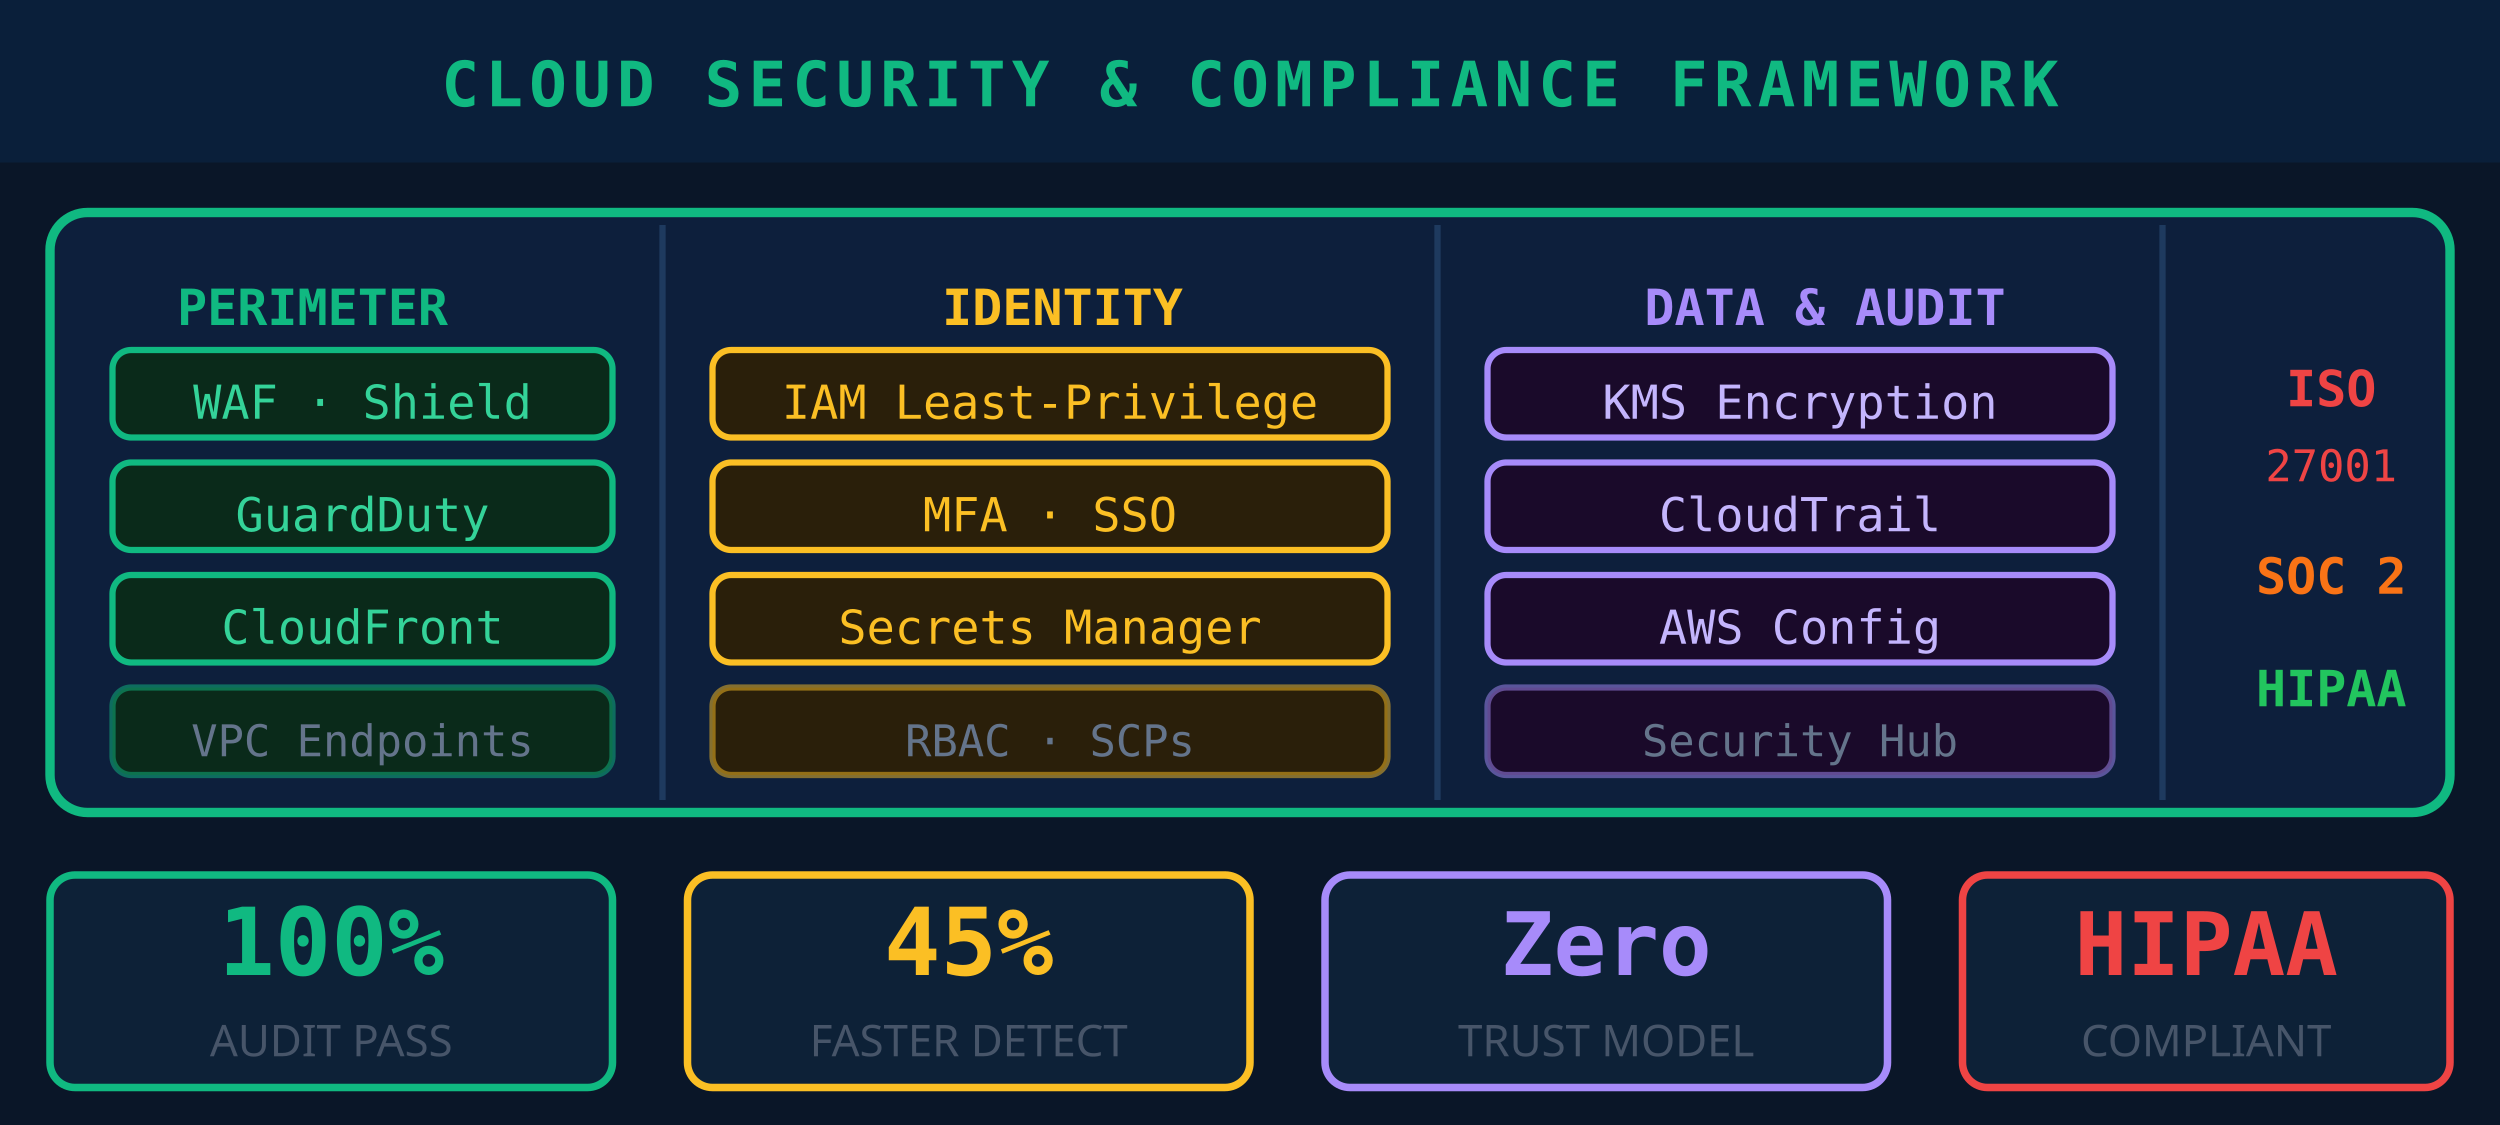
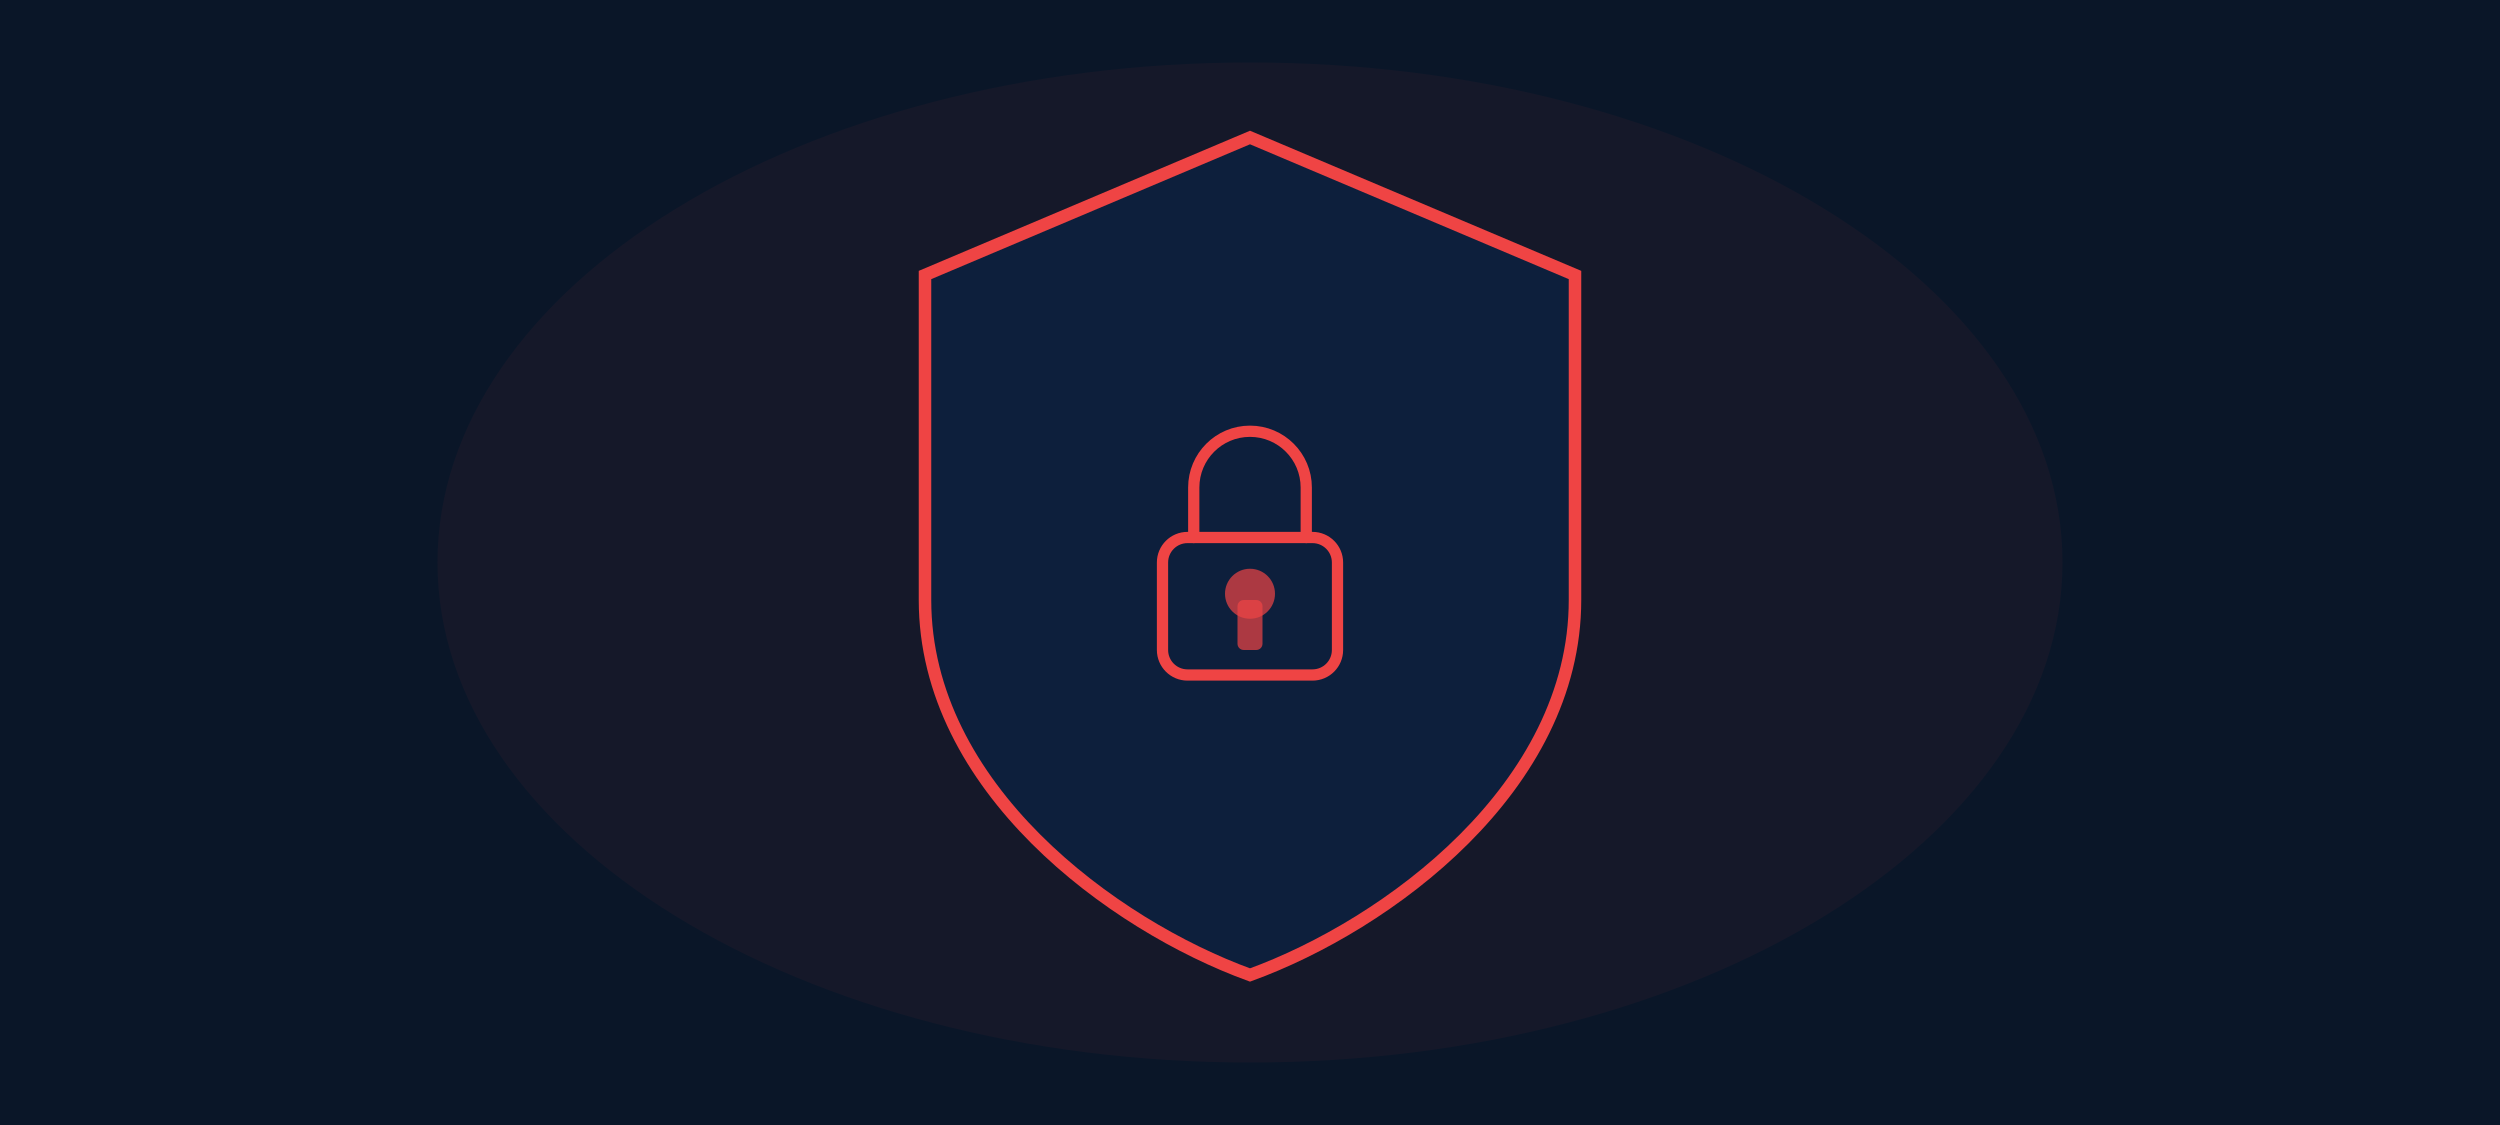
<svg xmlns="http://www.w3.org/2000/svg" viewBox="0 0 400 180">
  <rect width="400" height="180" fill="#0a1628" />
-   <rect width="400" height="26" fill="#0a1f3a" />
-   <text x="200" y="17" text-anchor="middle" fill="#10b981" font-size="10" font-family="monospace" font-weight="bold" letter-spacing="1">CLOUD SECURITY &amp; COMPLIANCE FRAMEWORK</text>
-   <rect x="8" y="34" width="384" height="96" rx="6" fill="#0d1f3c" stroke="#10b981" stroke-width="1.5" />
-   <text x="50" y="52" text-anchor="middle" fill="#10b981" font-size="8" font-family="monospace" font-weight="bold">PERIMETER</text>
-   <rect x="18" y="56" width="80" height="14" rx="3" fill="#0a2a1a" stroke="#10b981" stroke-width="1" />
-   <text x="58" y="67" text-anchor="middle" fill="#34d399" font-size="7.5" font-family="monospace">WAF · Shield</text>
-   <rect x="18" y="74" width="80" height="14" rx="3" fill="#0a2a1a" stroke="#10b981" stroke-width="1" />
-   <text x="58" y="85" text-anchor="middle" fill="#34d399" font-size="7.5" font-family="monospace">GuardDuty</text>
-   <rect x="18" y="92" width="80" height="14" rx="3" fill="#0a2a1a" stroke="#10b981" stroke-width="1" />
-   <text x="58" y="103" text-anchor="middle" fill="#34d399" font-size="7.5" font-family="monospace">CloudFront</text>
-   <rect x="18" y="110" width="80" height="14" rx="3" fill="#0a2a1a" stroke="#10b98180" stroke-width="1" />
-   <text x="58" y="121" text-anchor="middle" fill="#64748b" font-size="7" font-family="monospace">VPC Endpoints</text>
-   <line x1="106" y1="36" x2="106" y2="128" stroke="#1e3a5f" stroke-width="1" />
-   <text x="170" y="52" text-anchor="middle" fill="#fbbf24" font-size="8" font-family="monospace" font-weight="bold">IDENTITY</text>
-   <rect x="114" y="56" width="108" height="14" rx="3" fill="#2a1f0a" stroke="#fbbf24" stroke-width="1" />
-   <text x="168" y="67" text-anchor="middle" fill="#fbbf24" font-size="7.5" font-family="monospace">IAM Least-Privilege</text>
-   <rect x="114" y="74" width="108" height="14" rx="3" fill="#2a1f0a" stroke="#fbbf24" stroke-width="1" />
-   <text x="168" y="85" text-anchor="middle" fill="#fbbf24" font-size="7.5" font-family="monospace">MFA · SSO</text>
-   <rect x="114" y="92" width="108" height="14" rx="3" fill="#2a1f0a" stroke="#fbbf24" stroke-width="1" />
-   <text x="168" y="103" text-anchor="middle" fill="#fbbf24" font-size="7.5" font-family="monospace">Secrets Manager</text>
-   <rect x="114" y="110" width="108" height="14" rx="3" fill="#2a1f0a" stroke="#fbbf2480" stroke-width="1" />
-   <text x="168" y="121" text-anchor="middle" fill="#64748b" font-size="7" font-family="monospace">RBAC · SCPs</text>
-   <line x1="230" y1="36" x2="230" y2="128" stroke="#1e3a5f" stroke-width="1" />
-   <text x="292" y="52" text-anchor="middle" fill="#a78bfa" font-size="8" font-family="monospace" font-weight="bold">DATA &amp; AUDIT</text>
-   <rect x="238" y="56" width="100" height="14" rx="3" fill="#1a0a2a" stroke="#a78bfa" stroke-width="1" />
-   <text x="288" y="67" text-anchor="middle" fill="#c4b5fd" font-size="7.5" font-family="monospace">KMS Encryption</text>
-   <rect x="238" y="74" width="100" height="14" rx="3" fill="#1a0a2a" stroke="#a78bfa" stroke-width="1" />
-   <text x="288" y="85" text-anchor="middle" fill="#c4b5fd" font-size="7.5" font-family="monospace">CloudTrail</text>
-   <rect x="238" y="92" width="100" height="14" rx="3" fill="#1a0a2a" stroke="#a78bfa" stroke-width="1" />
-   <text x="288" y="103" text-anchor="middle" fill="#c4b5fd" font-size="7.5" font-family="monospace">AWS Config</text>
-   <rect x="238" y="110" width="100" height="14" rx="3" fill="#1a0a2a" stroke="#a78bfa80" stroke-width="1" />
-   <text x="288" y="121" text-anchor="middle" fill="#64748b" font-size="7" font-family="monospace">Security Hub</text>
-   <line x1="346" y1="36" x2="346" y2="128" stroke="#1e3a5f" stroke-width="1" />
-   <text x="373" y="65" text-anchor="middle" fill="#ef4444" font-size="8" font-family="monospace" font-weight="bold">ISO</text>
-   <text x="373" y="77" text-anchor="middle" fill="#ef4444" font-size="7" font-family="monospace">27001</text>
-   <text x="373" y="95" text-anchor="middle" fill="#f97316" font-size="8" font-family="monospace" font-weight="bold">SOC 2</text>
-   <text x="373" y="113" text-anchor="middle" fill="#22c55e" font-size="8" font-family="monospace" font-weight="bold">HIPAA</text>
-   <rect x="8" y="140" width="90" height="34" rx="4" fill="#0d2137" stroke="#10b981" stroke-width="1.2" />
-   <text x="53" y="156" text-anchor="middle" fill="#10b981" font-size="15" font-family="monospace" font-weight="bold">100%</text>
-   <text x="53" y="169" text-anchor="middle" fill="#475569" font-size="7" font-family="sans-serif">AUDIT PASS</text>
-   <rect x="110" y="140" width="90" height="34" rx="4" fill="#0d2137" stroke="#fbbf24" stroke-width="1.2" />
-   <text x="155" y="156" text-anchor="middle" fill="#fbbf24" font-size="15" font-family="monospace" font-weight="bold">45%</text>
-   <text x="155" y="169" text-anchor="middle" fill="#475569" font-size="7" font-family="sans-serif">FASTER DETECT</text>
-   <rect x="212" y="140" width="90" height="34" rx="4" fill="#0d2137" stroke="#a78bfa" stroke-width="1.2" />
-   <text x="257" y="156" text-anchor="middle" fill="#a78bfa" font-size="14" font-family="monospace" font-weight="bold">Zero</text>
-   <text x="257" y="169" text-anchor="middle" fill="#475569" font-size="7" font-family="sans-serif">TRUST MODEL</text>
-   <rect x="314" y="140" width="78" height="34" rx="4" fill="#0d2137" stroke="#ef4444" stroke-width="1.2" />
-   <text x="353" y="156" text-anchor="middle" fill="#ef4444" font-size="14" font-family="monospace" font-weight="bold">HIPAA</text>
-   <text x="353" y="169" text-anchor="middle" fill="#475569" font-size="7" font-family="sans-serif">COMPLIANT</text>
+   <ellipse cx="200" cy="90" rx="130" ry="80" fill="#ef4444" opacity="0.05" />
+   <path d="M200 22 L252 44 L252 96 C252 126 222 148 200 156 C178 148 148 126 148 96 L148 44 Z" fill="#0d1f3c" stroke="#ef4444" stroke-width="2" />
+   <rect x="186" y="86" width="28" height="22" rx="4" fill="none" stroke="#ef4444" stroke-width="1.8" />
+   <path d="M191 86 L191 78 A9 9 0 0 1 209 78 L209 86" fill="none" stroke="#ef4444" stroke-width="1.8" stroke-linecap="round" />
+   <circle cx="200" cy="95" r="4" fill="#ef4444" opacity="0.7" />
+   <rect x="198" y="96" width="4" height="8" rx="1" fill="#ef4444" opacity="0.7" />
</svg>
